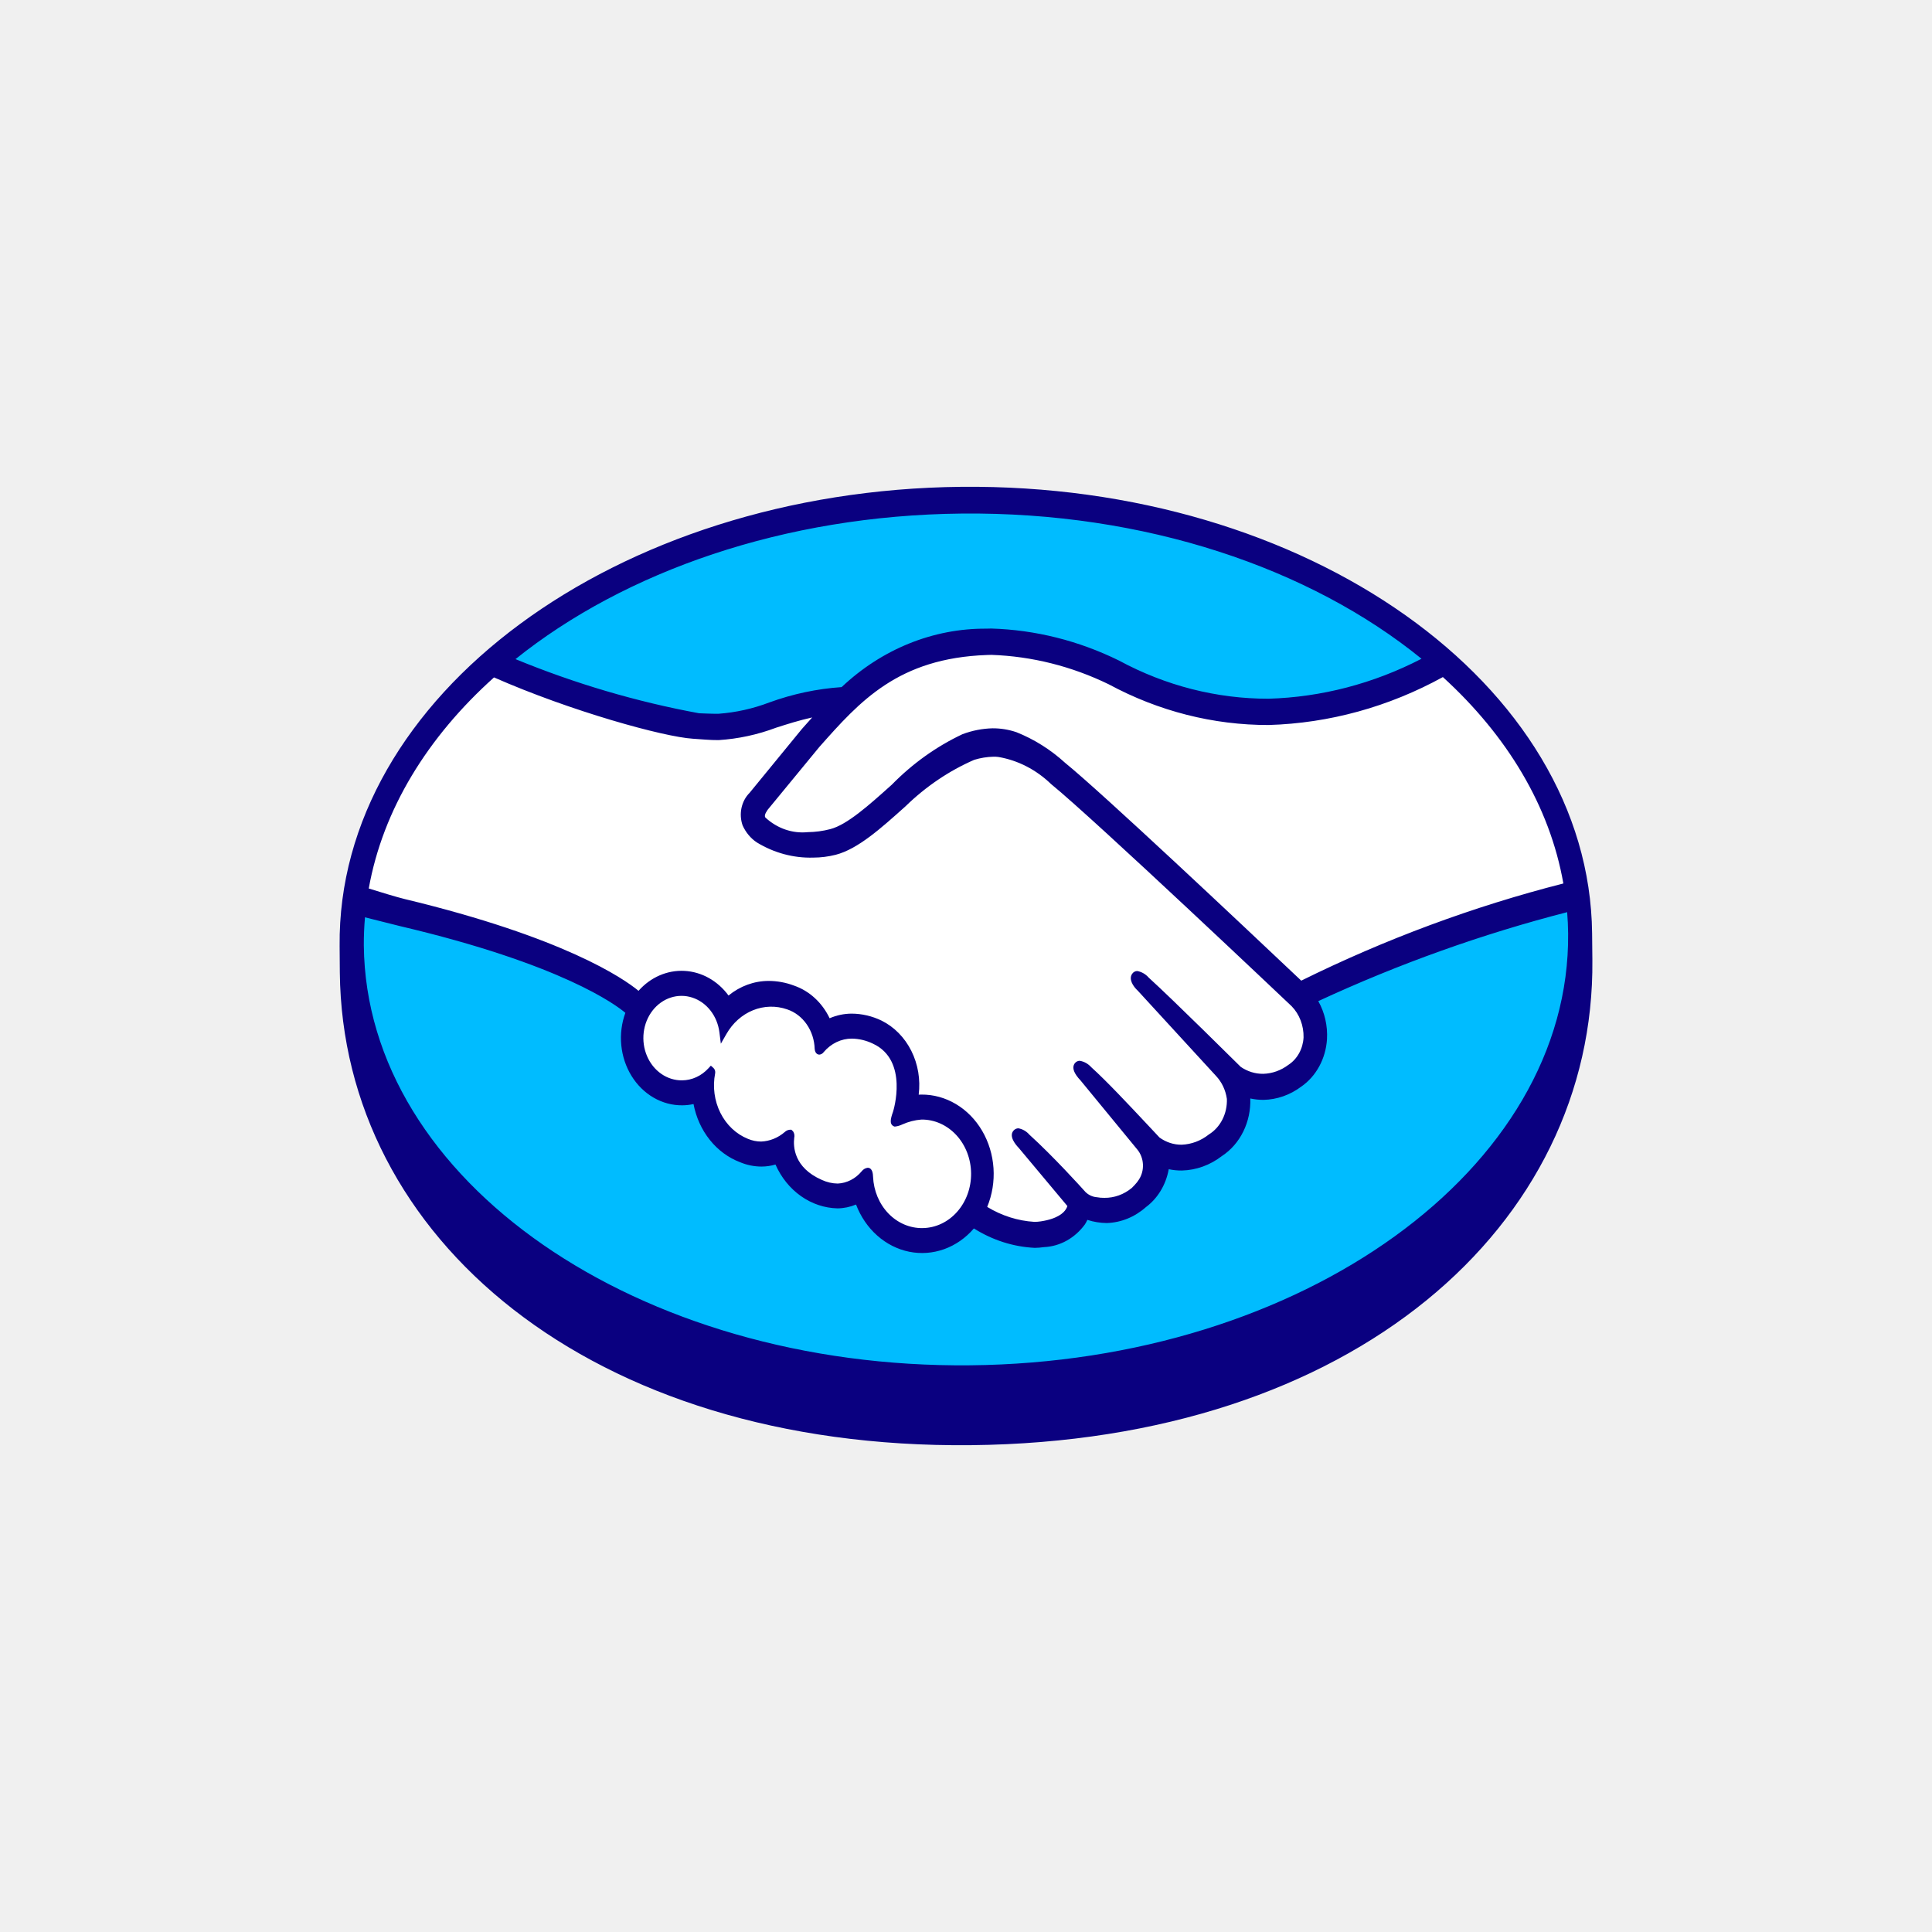
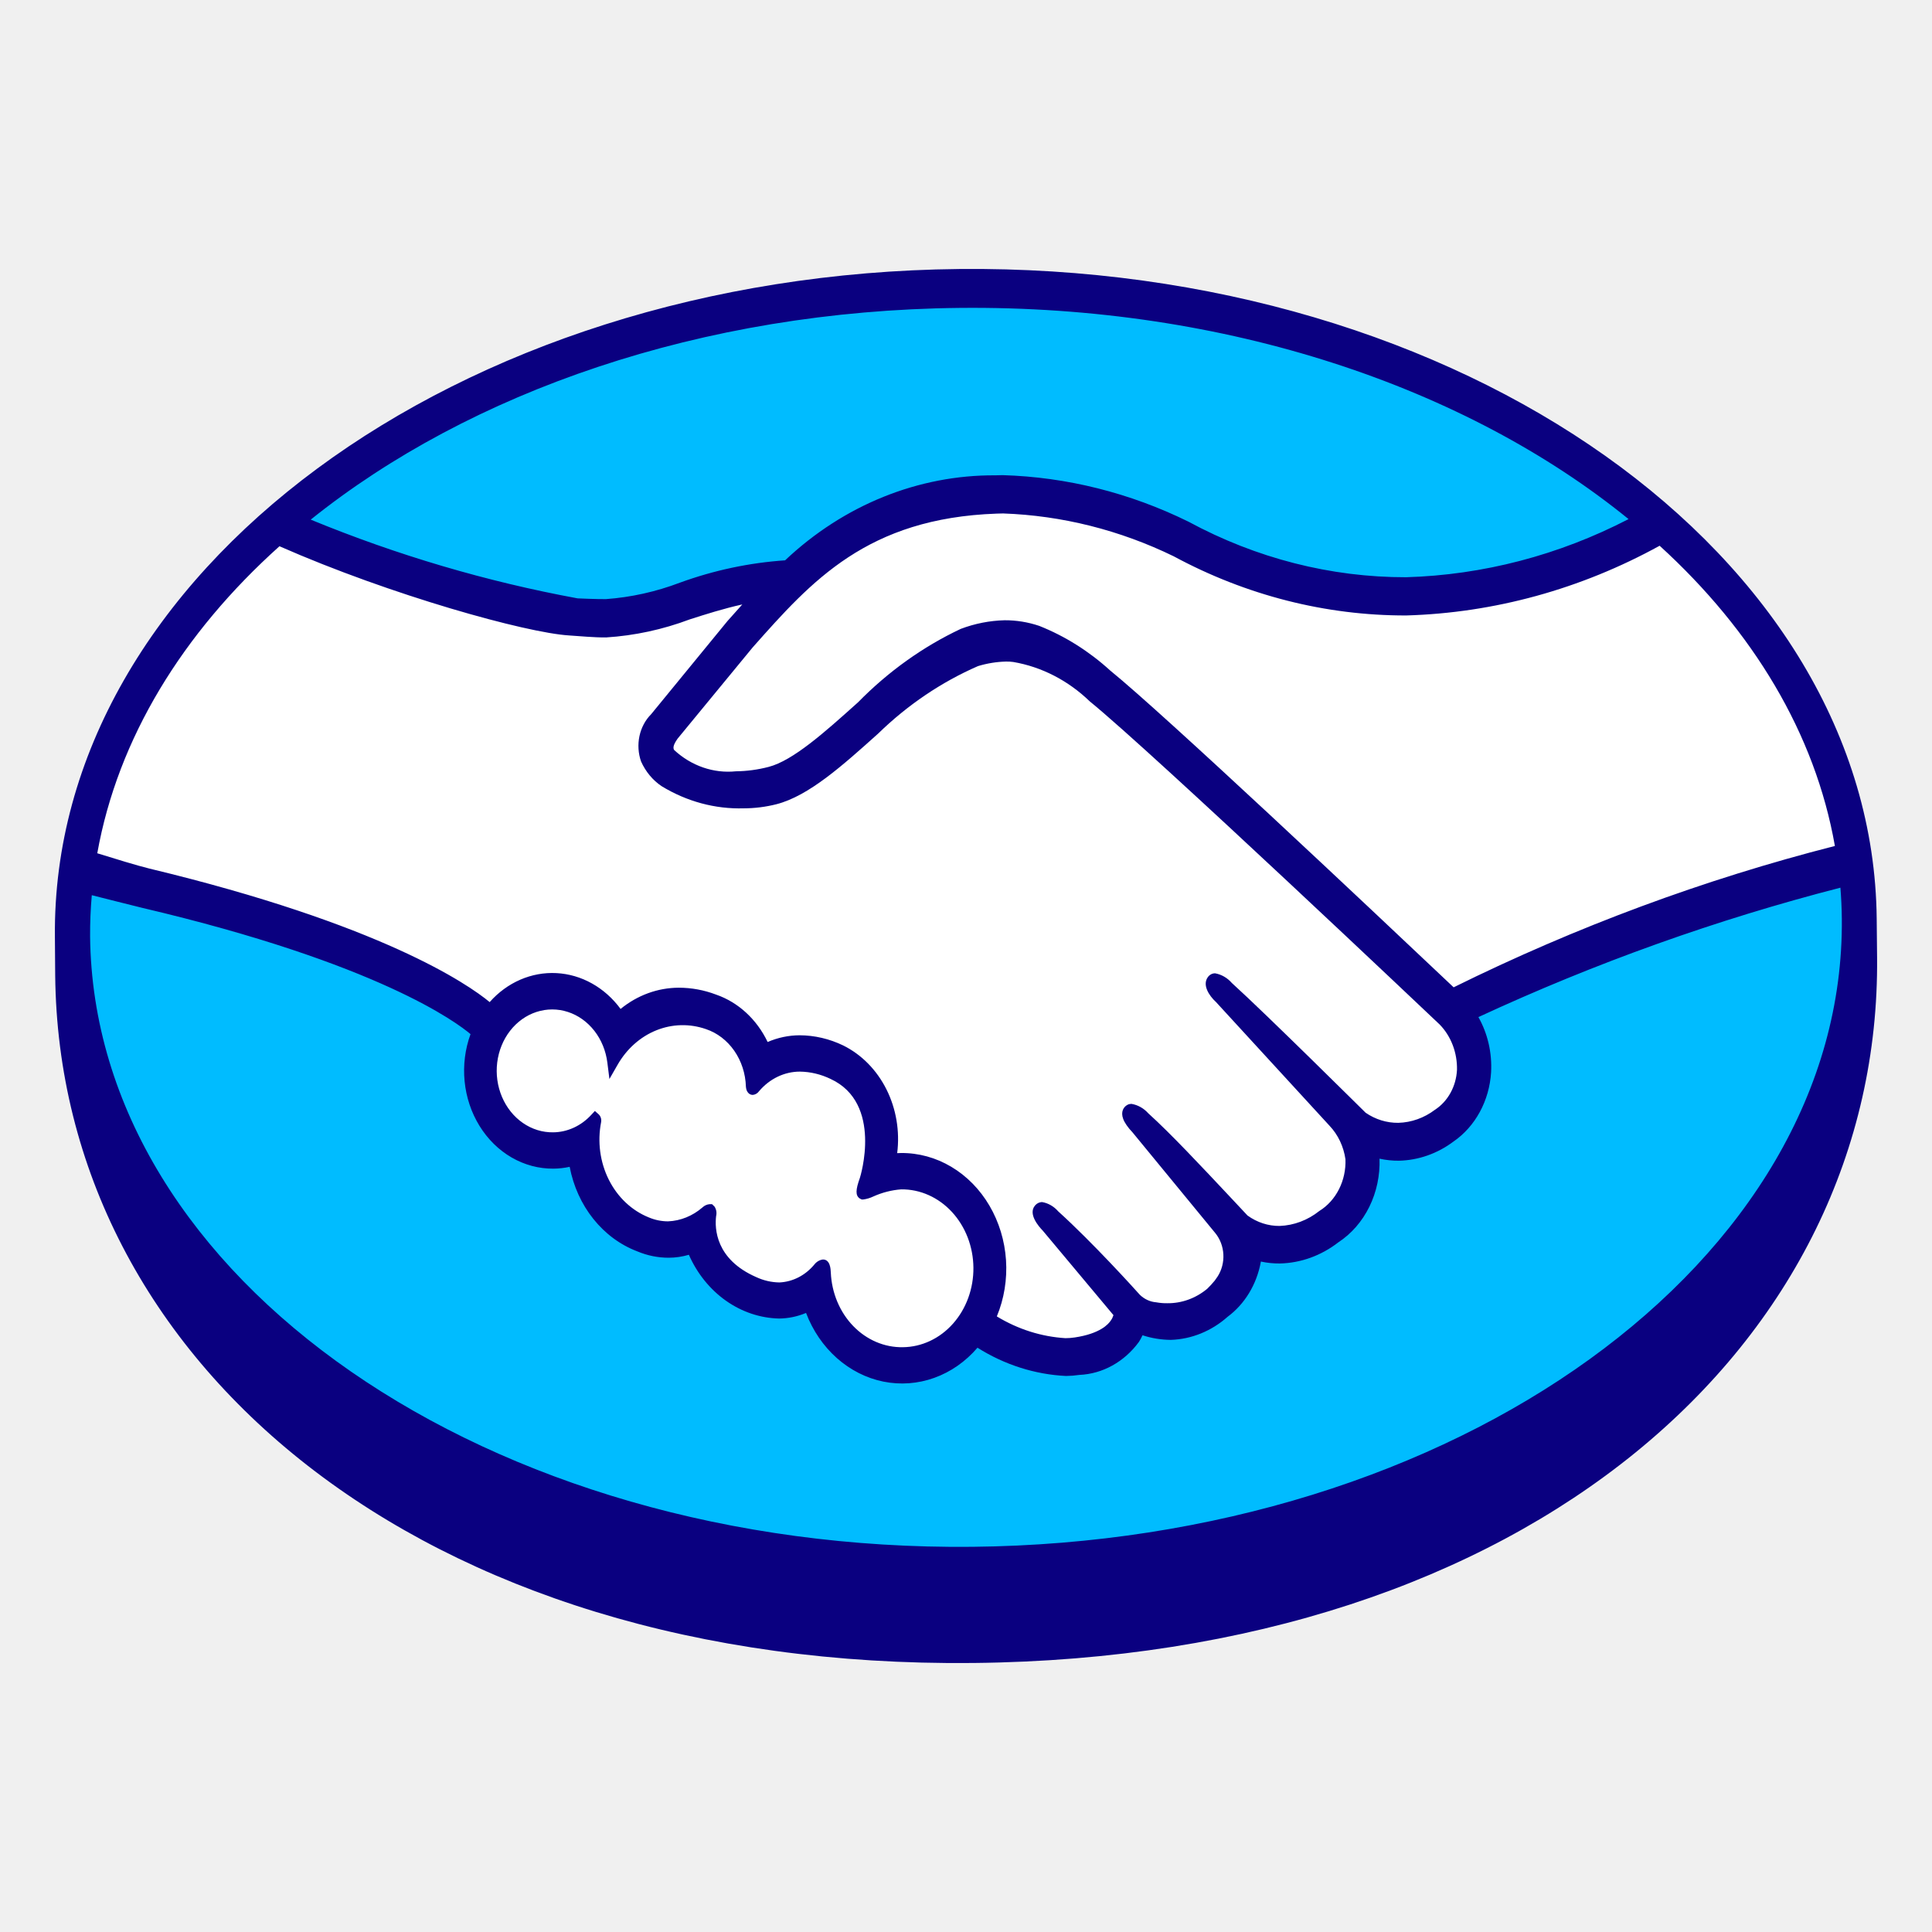
- <svg xmlns="http://www.w3.org/2000/svg" width="512" height="512" viewBox="0 0 512 512" fill="none">
+ <svg xmlns="http://www.w3.org/2000/svg" width="512" height="512" viewBox="80 120 352 272" fill="none">
  <path d="M254.839 133.781C164.892 134.683 92.499 186.979 93.137 250.594C93.775 314.207 167.252 370.034 257.2 369.131C347.148 368.229 419.487 310.935 418.85 247.326C418.211 183.716 344.783 132.878 254.839 133.781Z" fill="#00BCFF" />
  <path d="M202.646 213.889C202.566 214.065 200.993 215.902 202.04 217.354C204.592 220.886 212.392 222.847 220.238 220.816C224.911 219.607 230.861 214.266 236.625 209.107C242.122 203.477 248.446 198.923 255.327 195.641C259.727 193.809 264.551 193.622 269.061 195.107C273.645 196.936 277.91 199.626 281.666 203.06C292.674 212.025 337.002 253.951 344.663 261.197C367.866 250.246 391.917 241.622 416.524 235.429C413.097 213.715 401.058 193.104 382.745 176.996C357.563 188.997 324.656 196.36 294.263 180.345C283.939 175.308 272.805 172.627 261.53 172.465C237.553 173.323 227.278 184.9 216.406 197.157L202.646 213.889Z" fill="white" />
  <path d="M342.925 265.824C342.403 265.318 290.803 216.393 279.127 206.889C275.053 202.962 270.052 200.401 264.711 199.506C262.415 199.327 260.107 199.596 257.896 200.3C251.087 203.215 244.804 207.445 239.338 212.794C232.924 218.56 226.874 223.988 221.22 225.449C214.387 227.073 207.25 225.961 201.08 222.311C199.634 221.354 198.463 219.965 197.702 218.302C197.279 217.028 197.209 215.642 197.5 214.325C197.791 213.007 198.431 211.816 199.336 210.903L213.272 193.897C214.896 192.073 216.525 190.244 218.202 188.448C213.86 189.214 209.574 190.326 205.378 191.777C200.546 193.606 195.511 194.697 190.411 195.019C185.263 194.495 180.144 193.664 175.075 192.527C159.961 188.768 145.189 183.471 130.951 176.705C111.066 193.408 98.212 213.799 94.565 236.563C97.454 237.375 105.023 239.202 106.979 239.661C152.467 250.359 166.713 261.706 169.301 264.081C170.789 262.19 172.648 260.697 174.736 259.715C176.824 258.733 179.087 258.288 181.355 258.413C183.622 258.538 185.835 259.23 187.83 260.436C189.823 261.642 191.543 263.331 192.862 265.378C195.895 262.611 199.699 261.088 203.635 261.062C205.846 261.064 208.042 261.467 210.137 262.254C212.166 262.949 214.039 264.114 215.629 265.671C217.22 267.229 218.492 269.143 219.361 271.286C221.335 270.273 223.483 269.745 225.66 269.739C228.264 269.749 230.839 270.35 233.227 271.504C236.547 273.183 239.256 276.057 240.911 279.656C242.566 283.255 243.066 287.365 242.333 291.315C242.932 291.237 243.535 291.196 244.139 291.191C248.909 291.151 253.501 293.205 256.91 296.9C260.319 300.595 262.266 305.632 262.324 310.904C262.358 314.183 261.651 317.417 260.267 320.315C264.995 323.441 270.436 324.993 275.937 324.784C277.308 324.771 278.662 324.445 279.914 323.826C281.166 323.207 282.287 322.309 283.209 321.187C283.655 320.479 284.118 319.649 283.673 319.058L270.712 303.467C270.712 303.467 268.584 301.284 269.271 300.428C269.981 299.546 271.297 300.787 272.23 301.63C278.805 307.579 286.848 316.579 286.848 316.579C286.989 316.676 287.523 317.822 290.47 318.376C292.233 318.696 294.034 318.621 295.769 318.156C297.503 317.69 299.133 316.843 300.564 315.664C301.372 314.901 302.11 314.049 302.765 313.123C302.721 313.172 302.672 313.216 302.618 313.253C303.501 311.872 303.936 310.202 303.853 308.511C303.77 306.821 303.172 305.209 302.158 303.939L287.025 285.533C287.025 285.533 284.864 283.366 285.589 282.487C286.23 281.716 287.614 282.855 288.562 283.705C293.335 288.032 300.097 295.378 306.575 302.26C308.727 303.836 311.274 304.617 313.85 304.493C316.428 304.369 318.9 303.344 320.913 301.567C322.567 300.535 323.929 299.016 324.847 297.178C325.765 295.341 326.203 293.257 326.115 291.158C325.765 288.535 324.629 286.118 322.889 284.292L302.251 261.801C302.251 261.801 300.068 259.785 300.824 258.751C301.442 257.877 302.844 259.109 303.777 259.95C310.339 265.902 328.122 283.574 328.122 283.574C330.211 285.033 332.645 285.77 335.113 285.691C337.58 285.612 339.969 284.72 341.973 283.13C343.262 282.278 344.342 281.091 345.12 279.671C345.899 278.252 346.351 276.644 346.439 274.985C346.483 273.27 346.191 271.565 345.585 269.983C344.979 268.403 344.071 266.984 342.925 265.824Z" fill="white" />
  <path d="M244.181 295.582C241.788 295.978 239.426 296.583 237.118 297.388C236.864 297.211 237.295 295.798 237.582 294.985C237.882 294.179 241.912 280.266 231.699 275.555C229.411 274.229 226.798 273.753 224.25 274.199C221.701 274.646 219.353 275.99 217.553 278.032C217.133 278.528 216.939 278.489 216.886 277.869C216.799 275.28 215.981 272.783 214.548 270.732C213.114 268.679 211.136 267.173 208.891 266.426C205.711 265.379 202.313 265.496 199.202 266.758C196.092 268.019 193.436 270.36 191.629 273.43C191.274 270.697 190.098 268.175 188.288 266.272C186.478 264.368 184.143 263.192 181.657 262.936C179.172 262.68 176.683 263.357 174.592 264.858C172.501 266.359 170.931 268.597 170.134 271.209C169.338 273.822 169.361 276.657 170.202 279.257C171.043 281.856 172.652 284.068 174.767 285.535C176.884 287.002 179.384 287.638 181.865 287.342C184.345 287.044 186.661 285.831 188.438 283.898C188.502 283.962 188.528 284.077 188.499 284.311C187.785 288.117 188.335 292.085 190.049 295.486C191.764 298.887 194.528 301.494 197.834 302.831C199.621 303.572 201.551 303.783 203.432 303.442C205.312 303.102 207.079 302.221 208.556 300.891C209.432 300.195 209.577 300.483 209.462 301.403C209.112 304.252 209.655 310.339 217.415 313.719C219.339 314.738 221.507 315.043 223.599 314.591C225.691 314.14 227.593 312.955 229.025 311.212C230.009 310.206 230.282 310.366 230.349 311.911C230.503 314.94 231.459 317.854 233.097 320.29C234.735 322.727 236.983 324.581 239.563 325.619C242.143 326.658 244.939 326.838 247.607 326.135C250.274 325.432 252.696 323.88 254.57 321.668C256.443 319.456 257.686 316.685 258.147 313.695C258.606 310.706 258.262 307.631 257.156 304.854C256.049 302.076 254.23 299.717 251.924 298.068C249.619 296.42 246.927 295.556 244.183 295.582H244.181Z" fill="white" />
  <path d="M254.763 129.012C163.102 129.932 89.341 184.575 90.004 250.684C90.022 252.393 90.05 257.111 90.056 257.71C90.76 327.852 156.273 384 257.289 382.987C358.916 381.967 422.697 324.533 421.994 254.392L421.924 247.354C421.259 181.244 346.416 128.092 254.763 129.012ZM414.307 234.13C390.452 240.219 367.19 248.844 344.844 259.883C328.945 244.853 292.214 210.243 282.28 202.17C278.424 198.656 274.05 195.904 269.35 194.034C267.303 193.343 265.174 192.997 263.036 193.008C260.313 193.075 257.617 193.606 255.042 194.58C248.155 197.826 241.824 202.352 236.323 207.965L236.01 208.244C230.343 213.326 224.486 218.585 220.026 219.728C218.075 220.237 216.078 220.504 214.072 220.527C212.062 220.733 210.036 220.496 208.107 219.832C206.178 219.168 204.386 218.088 202.836 216.656C202.553 216.264 202.73 215.628 203.369 214.707L203.451 214.583L217.141 197.945C227.868 185.842 238.002 174.414 261.579 173.579C261.971 173.564 262.367 173.551 262.755 173.548C273.471 173.923 284.026 176.573 293.844 181.355C307.043 188.477 321.535 192.165 336.21 192.134C352.26 191.667 368.015 187.332 382.378 179.432C399.36 194.907 410.709 213.636 414.307 234.13ZM254.863 136.098C303.514 135.61 347.204 150.59 376.715 174.577C364.01 181.154 350.209 184.76 336.173 185.17C322.44 185.184 308.879 181.721 296.531 175.046C285.86 169.795 274.363 166.915 262.695 166.57C262.252 166.574 261.804 166.587 261.365 166.602C247.315 166.515 233.713 172.012 223.04 182.09C216.52 182.533 210.081 183.9 203.879 186.157C199.521 187.814 194.982 188.823 190.381 189.158C188.647 189.175 185.524 189.031 185.243 189.02C168.658 185.965 152.374 181.161 136.612 174.674C165.592 151.432 207.764 136.571 254.863 136.098ZM130.917 179.522C151.251 188.472 175.88 195.293 183.652 195.772C185.819 195.907 188.13 196.155 190.438 196.137C195.63 195.807 200.756 194.7 205.675 192.848C208.606 191.907 211.838 190.881 215.242 190.127C214.339 191.122 213.442 192.132 212.539 193.153L198.638 210.122C197.578 211.181 196.835 212.572 196.506 214.109C196.179 215.647 196.28 217.259 196.797 218.734C197.633 220.597 198.932 222.159 200.542 223.236C205.122 226.033 210.293 227.428 215.52 227.274C217.522 227.27 219.518 227.018 221.47 226.525C227.356 225.006 233.491 219.491 239.984 213.665C245.36 208.429 251.519 204.266 258.187 201.359C259.849 200.853 261.562 200.576 263.286 200.534C263.728 200.526 264.171 200.551 264.609 200.609C269.772 201.492 274.603 203.979 278.541 207.779C290.19 217.261 341.796 266.18 342.304 266.663C343.329 267.716 344.141 268.999 344.684 270.425C345.227 271.851 345.49 273.389 345.455 274.935C345.377 276.418 344.97 277.856 344.27 279.122C343.569 280.388 342.599 281.443 341.44 282.195C339.468 283.684 337.148 284.509 334.759 284.573C332.661 284.596 330.6 283.959 328.814 282.736C328.627 282.567 310.937 264.989 304.429 259.087C303.613 258.153 302.544 257.537 301.385 257.332C301.129 257.329 300.875 257.391 300.643 257.515C300.412 257.638 300.209 257.818 300.052 258.043C299.052 259.433 300.207 261.337 301.559 262.578L322.243 285.116C323.785 286.744 324.801 288.886 325.134 291.213C325.205 293.118 324.799 295.008 323.957 296.671C323.117 298.335 321.876 299.707 320.371 300.636C318.261 302.314 315.746 303.262 313.145 303.36C311.068 303.38 309.029 302.719 307.289 301.459L304.324 298.293C298.901 292.514 293.303 286.535 289.212 282.838C288.385 281.915 287.308 281.311 286.146 281.119C285.903 281.117 285.665 281.17 285.444 281.278C285.223 281.385 285.024 281.543 284.863 281.741C284.407 282.313 284.094 283.336 285.27 285.018C285.585 285.469 285.935 285.892 286.314 286.28L301.424 304.667C302.296 305.737 302.813 307.104 302.89 308.541C302.966 309.979 302.596 311.401 301.842 312.573L301.32 313.317C300.888 313.845 300.429 314.344 299.944 314.813C297.85 316.548 295.295 317.471 292.675 317.441C291.999 317.451 291.323 317.395 290.656 317.273C289.567 317.189 288.53 316.718 287.7 315.932L287.512 315.725C286.691 314.801 279.082 306.384 272.801 300.701C272.019 299.801 270.992 299.208 269.878 299.013C269.624 299.013 269.372 299.075 269.14 299.192C268.909 299.308 268.703 299.478 268.535 299.691C267.323 301.195 269.194 303.404 269.986 304.215L282.867 319.612C282.761 319.957 282.604 320.28 282.4 320.564C281.95 321.266 280.426 322.99 275.813 323.676C275.254 323.761 274.69 323.805 274.125 323.807C269.741 323.54 265.466 322.185 261.617 319.843C262.948 316.631 263.523 313.097 263.289 309.57C263.053 306.043 262.016 302.636 260.274 299.666C258.532 296.696 256.14 294.26 253.321 292.584C250.501 290.907 247.346 290.043 244.148 290.074C243.924 290.076 243.685 290.086 243.462 290.096C243.966 286.094 243.28 282.017 241.507 278.478C239.733 274.939 236.97 272.131 233.631 270.478C231.119 269.263 228.409 268.632 225.671 268.622C223.681 268.632 221.711 269.047 219.86 269.847C217.884 265.714 214.509 262.609 210.474 261.213C208.276 260.377 205.968 259.951 203.644 259.955C199.834 259.969 196.129 261.323 193.066 263.822C191.642 261.886 189.866 260.304 187.852 259.179C185.839 258.053 183.634 257.411 181.381 257.294C179.13 257.176 176.882 257.586 174.785 258.496C172.688 259.407 170.789 260.797 169.215 262.576C165.217 259.267 149.386 248.384 107.199 238.244C105.185 237.761 100.607 236.362 97.724 235.46C101.463 214.538 113.274 195.347 130.918 179.522H130.917ZM210.186 299.837L209.727 299.391L209.267 299.396C208.794 299.439 208.346 299.645 207.986 299.984C206.193 301.54 204 302.428 201.721 302.522C200.519 302.523 199.327 302.279 198.203 301.803C195.102 300.56 192.513 298.115 190.916 294.924C189.319 291.732 188.823 288.011 189.52 284.45C189.568 284.192 189.552 283.923 189.474 283.673C189.397 283.423 189.26 283.2 189.079 283.027L188.384 282.412L187.747 283.097C185.892 285.129 183.392 286.279 180.779 286.304C178.829 286.332 176.913 285.738 175.26 284.592C173.606 283.446 172.285 281.798 171.458 279.844C170.629 277.891 170.328 275.716 170.59 273.581C170.853 271.446 171.667 269.44 172.935 267.806C174.204 266.174 175.874 264.98 177.743 264.371C179.613 263.762 181.602 263.762 183.472 264.372C185.344 264.982 187.017 266.177 188.291 267.812C189.565 269.446 190.386 271.452 190.654 273.587L191.034 276.59L192.502 274.03C194.157 271.125 196.636 268.908 199.552 267.727C202.469 266.546 205.659 266.467 208.625 267.5C210.674 268.188 212.478 269.568 213.782 271.446C215.086 273.324 215.827 275.605 215.899 277.97C216.023 279.427 216.963 279.489 217.145 279.487C217.372 279.467 217.592 279.395 217.793 279.277C217.993 279.158 218.169 278.995 218.31 278.796C219.261 277.676 220.41 276.783 221.687 276.171C222.962 275.561 224.339 275.244 225.73 275.243C227.659 275.27 229.563 275.724 231.331 276.58C240.911 281.007 236.722 294.447 236.673 294.584C235.872 296.812 235.849 297.794 236.625 298.351L237.004 298.543L237.283 298.54C237.918 298.455 238.538 298.269 239.125 297.988C240.742 297.261 242.455 296.825 244.197 296.695H244.202C245.911 296.678 247.606 297.034 249.191 297.741C250.776 298.448 252.22 299.494 253.441 300.817C254.662 302.141 255.635 303.716 256.307 305.455C256.977 307.193 257.332 309.06 257.35 310.948C257.369 312.837 257.051 314.709 256.414 316.46C255.778 318.211 254.835 319.806 253.64 321.153C252.446 322.501 251.022 323.574 249.451 324.312C247.88 325.05 246.192 325.438 244.484 325.454C241.134 325.51 237.892 324.124 235.445 321.589C232.997 319.052 231.536 315.566 231.37 311.866C231.344 311.208 231.264 309.459 229.921 309.472C229.311 309.556 228.753 309.889 228.354 310.407C226.714 312.377 224.432 313.544 222.01 313.654C220.563 313.635 219.132 313.307 217.796 312.688C210.356 309.438 210.198 303.816 210.475 301.552C210.545 301.261 210.555 300.955 210.506 300.659C210.455 300.362 210.347 300.081 210.186 299.837ZM257.126 361.82C168.991 362.705 97.04 312.89 96.415 250.56C96.404 248.069 96.507 245.578 96.725 243.099C97.43 243.278 104.448 245.057 105.901 245.403C148.993 255.528 163.307 266.361 165.728 268.413C164.735 271.128 164.364 274.075 164.648 276.991C164.932 279.906 165.864 282.7 167.359 285.125C168.853 287.549 170.866 289.53 173.218 290.89C175.57 292.25 178.188 292.948 180.839 292.921C181.83 292.913 182.819 292.802 183.791 292.589C184.461 296.112 185.947 299.383 188.105 302.082C190.262 304.782 193.016 306.815 196.096 307.986C197.933 308.76 199.882 309.156 201.847 309.152C203.083 309.147 204.314 308.966 205.509 308.614C207.019 312.034 209.354 314.928 212.255 316.978C215.156 319.028 218.511 320.153 221.951 320.23C223.628 320.213 225.289 319.868 226.858 319.211C228.081 322.424 230.01 325.25 232.469 327.434C234.928 329.619 237.839 331.091 240.94 331.721C244.041 332.349 247.233 332.114 250.227 331.036C253.223 329.959 255.925 328.072 258.092 325.547C263.026 328.656 268.558 330.421 274.227 330.695C275.041 330.684 275.852 330.619 276.659 330.5C278.75 330.409 280.799 329.826 282.669 328.79C284.538 327.754 286.186 326.289 287.502 324.493C287.75 324.107 287.971 323.701 288.163 323.279C289.839 323.825 291.576 324.106 293.323 324.117C297.096 323.996 300.729 322.518 303.671 319.906C306.78 317.601 308.946 314.038 309.703 309.982C309.709 309.937 309.714 309.893 309.716 309.847C310.863 310.093 312.029 310.211 313.198 310.199C317.013 310.109 320.714 308.769 323.835 306.35C326.212 304.793 328.163 302.554 329.485 299.872C330.805 297.189 331.447 294.161 331.342 291.106C332.503 291.361 333.686 291.484 334.871 291.475C338.43 291.397 341.89 290.18 344.834 287.973C346.79 286.622 348.429 284.778 349.617 282.591C350.805 280.405 351.507 277.938 351.667 275.392C351.868 271.849 351.06 268.323 349.357 265.309C370.702 255.419 392.764 247.531 415.312 241.731C415.46 243.596 415.551 245.473 415.57 247.362C416.195 309.688 345.259 360.936 257.127 361.821L257.126 361.82Z" fill="#0A0080" />
</svg>
